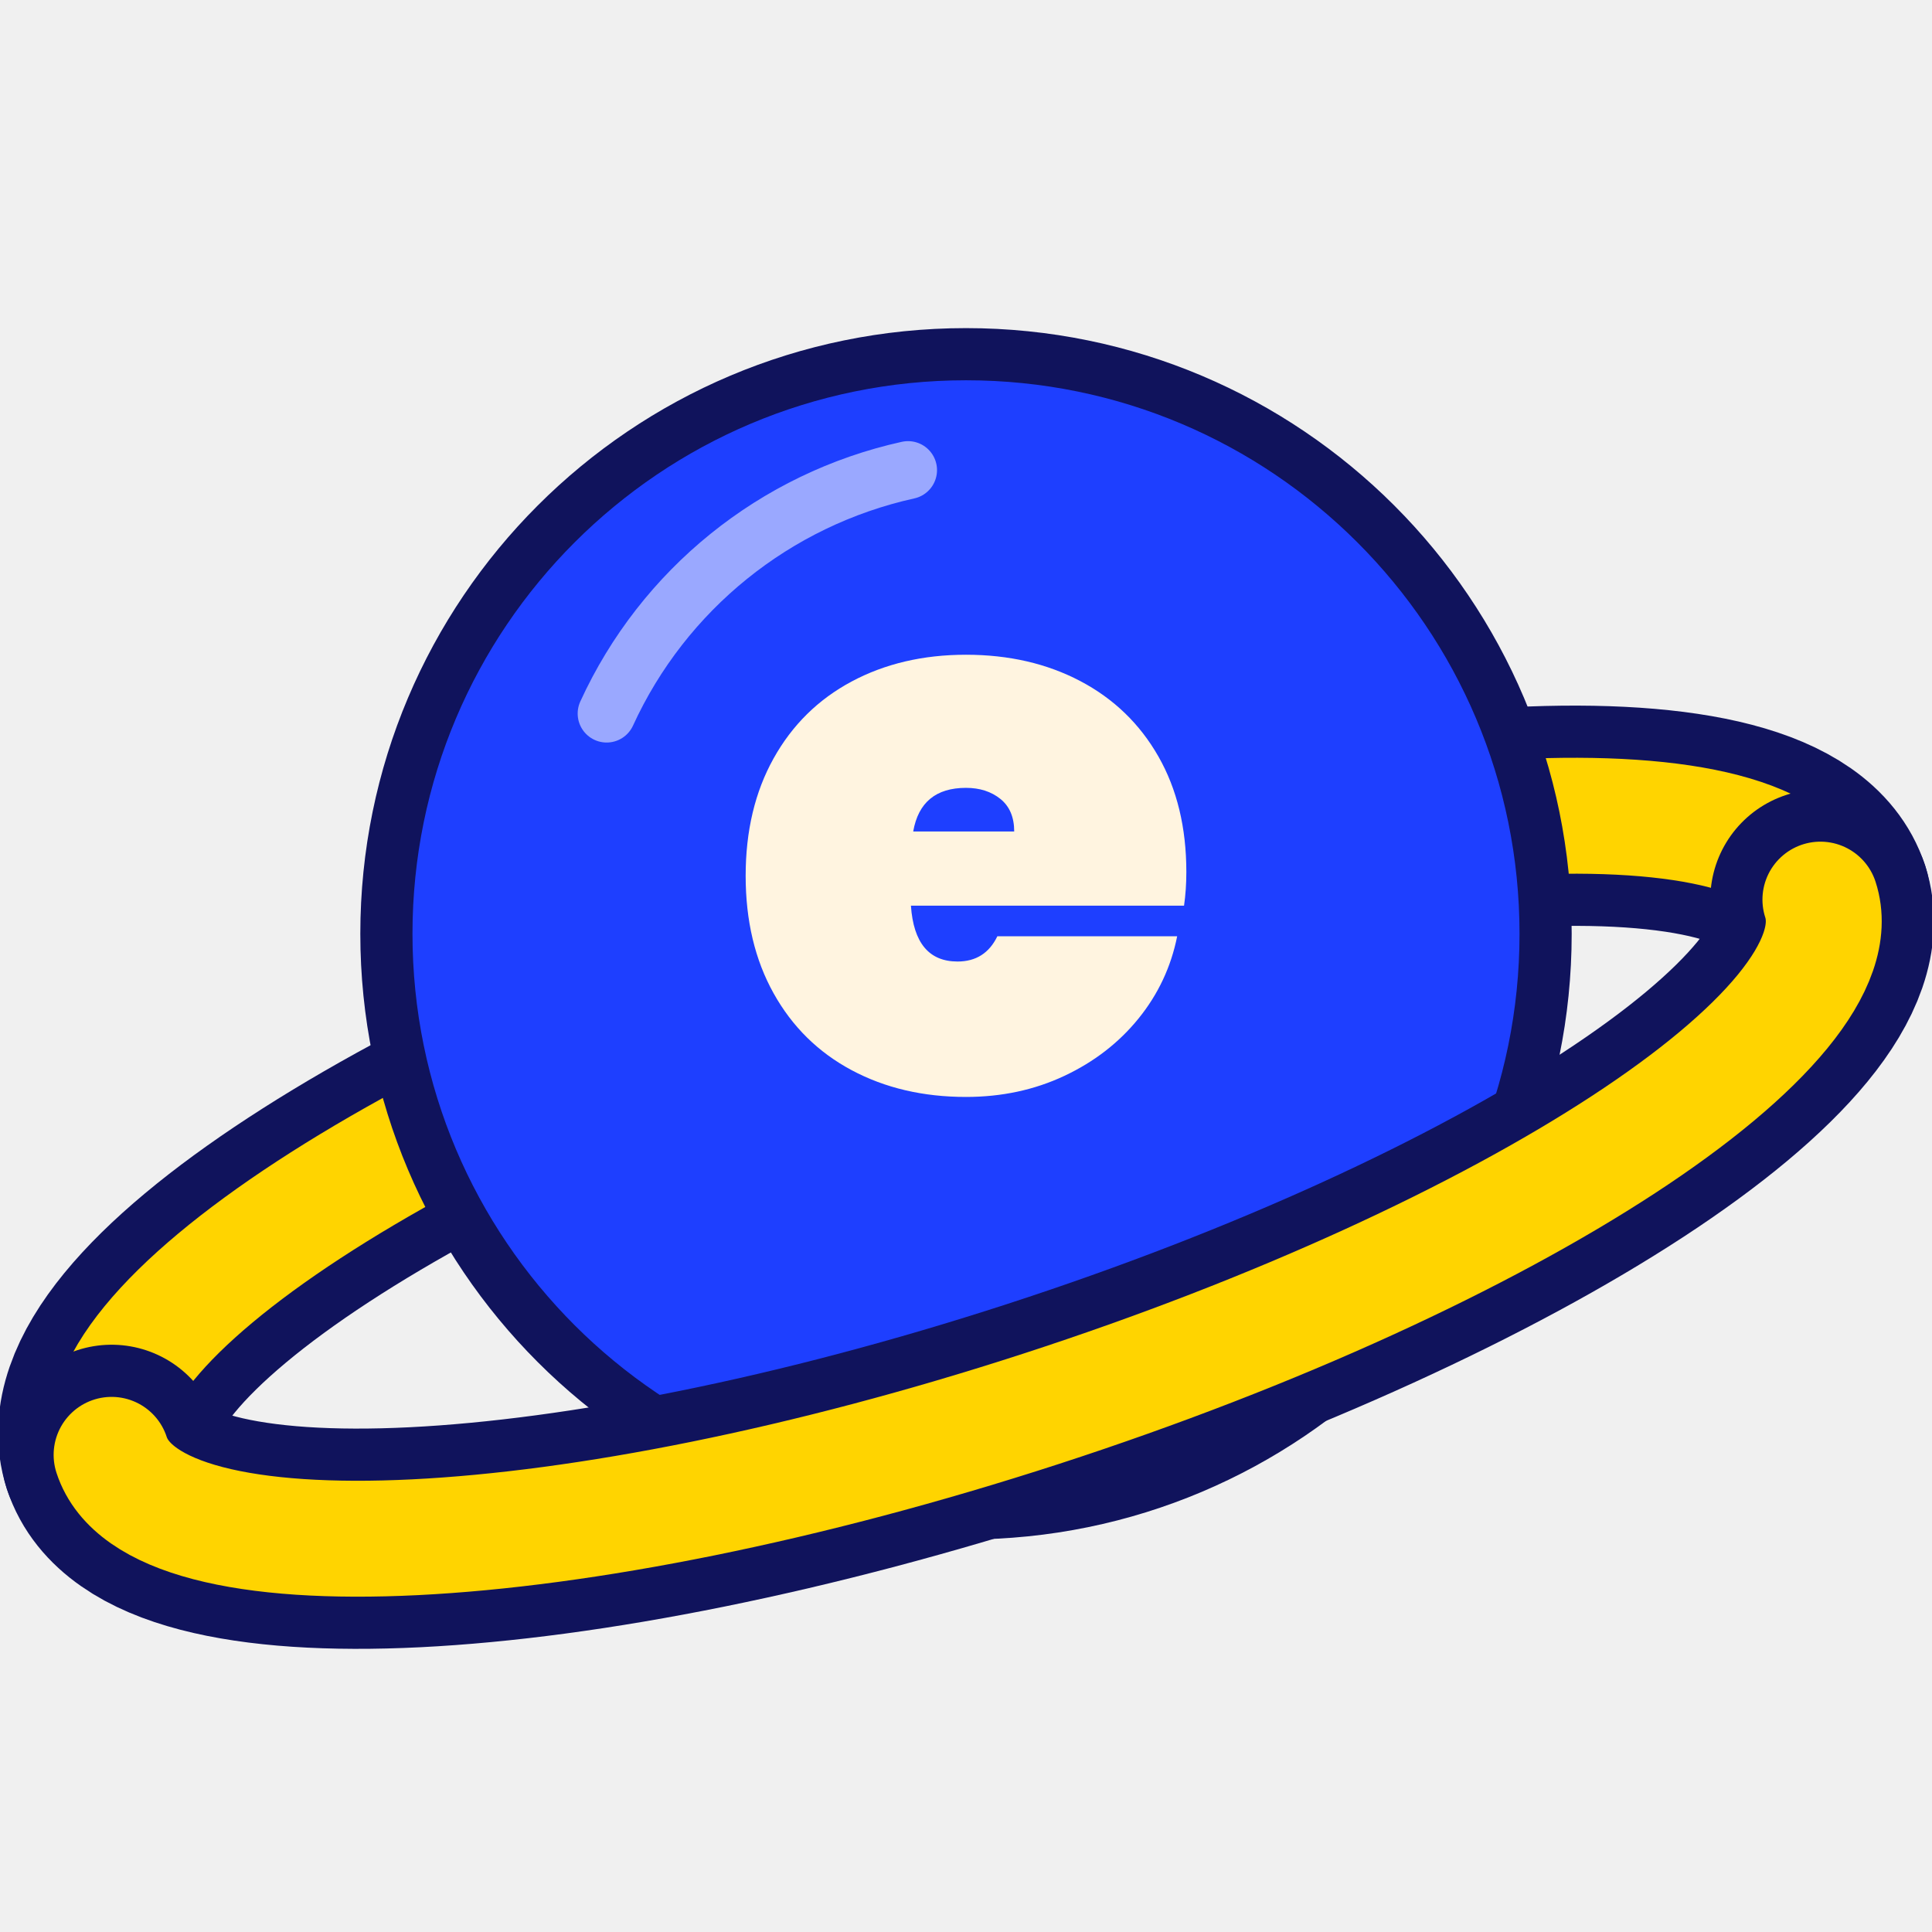
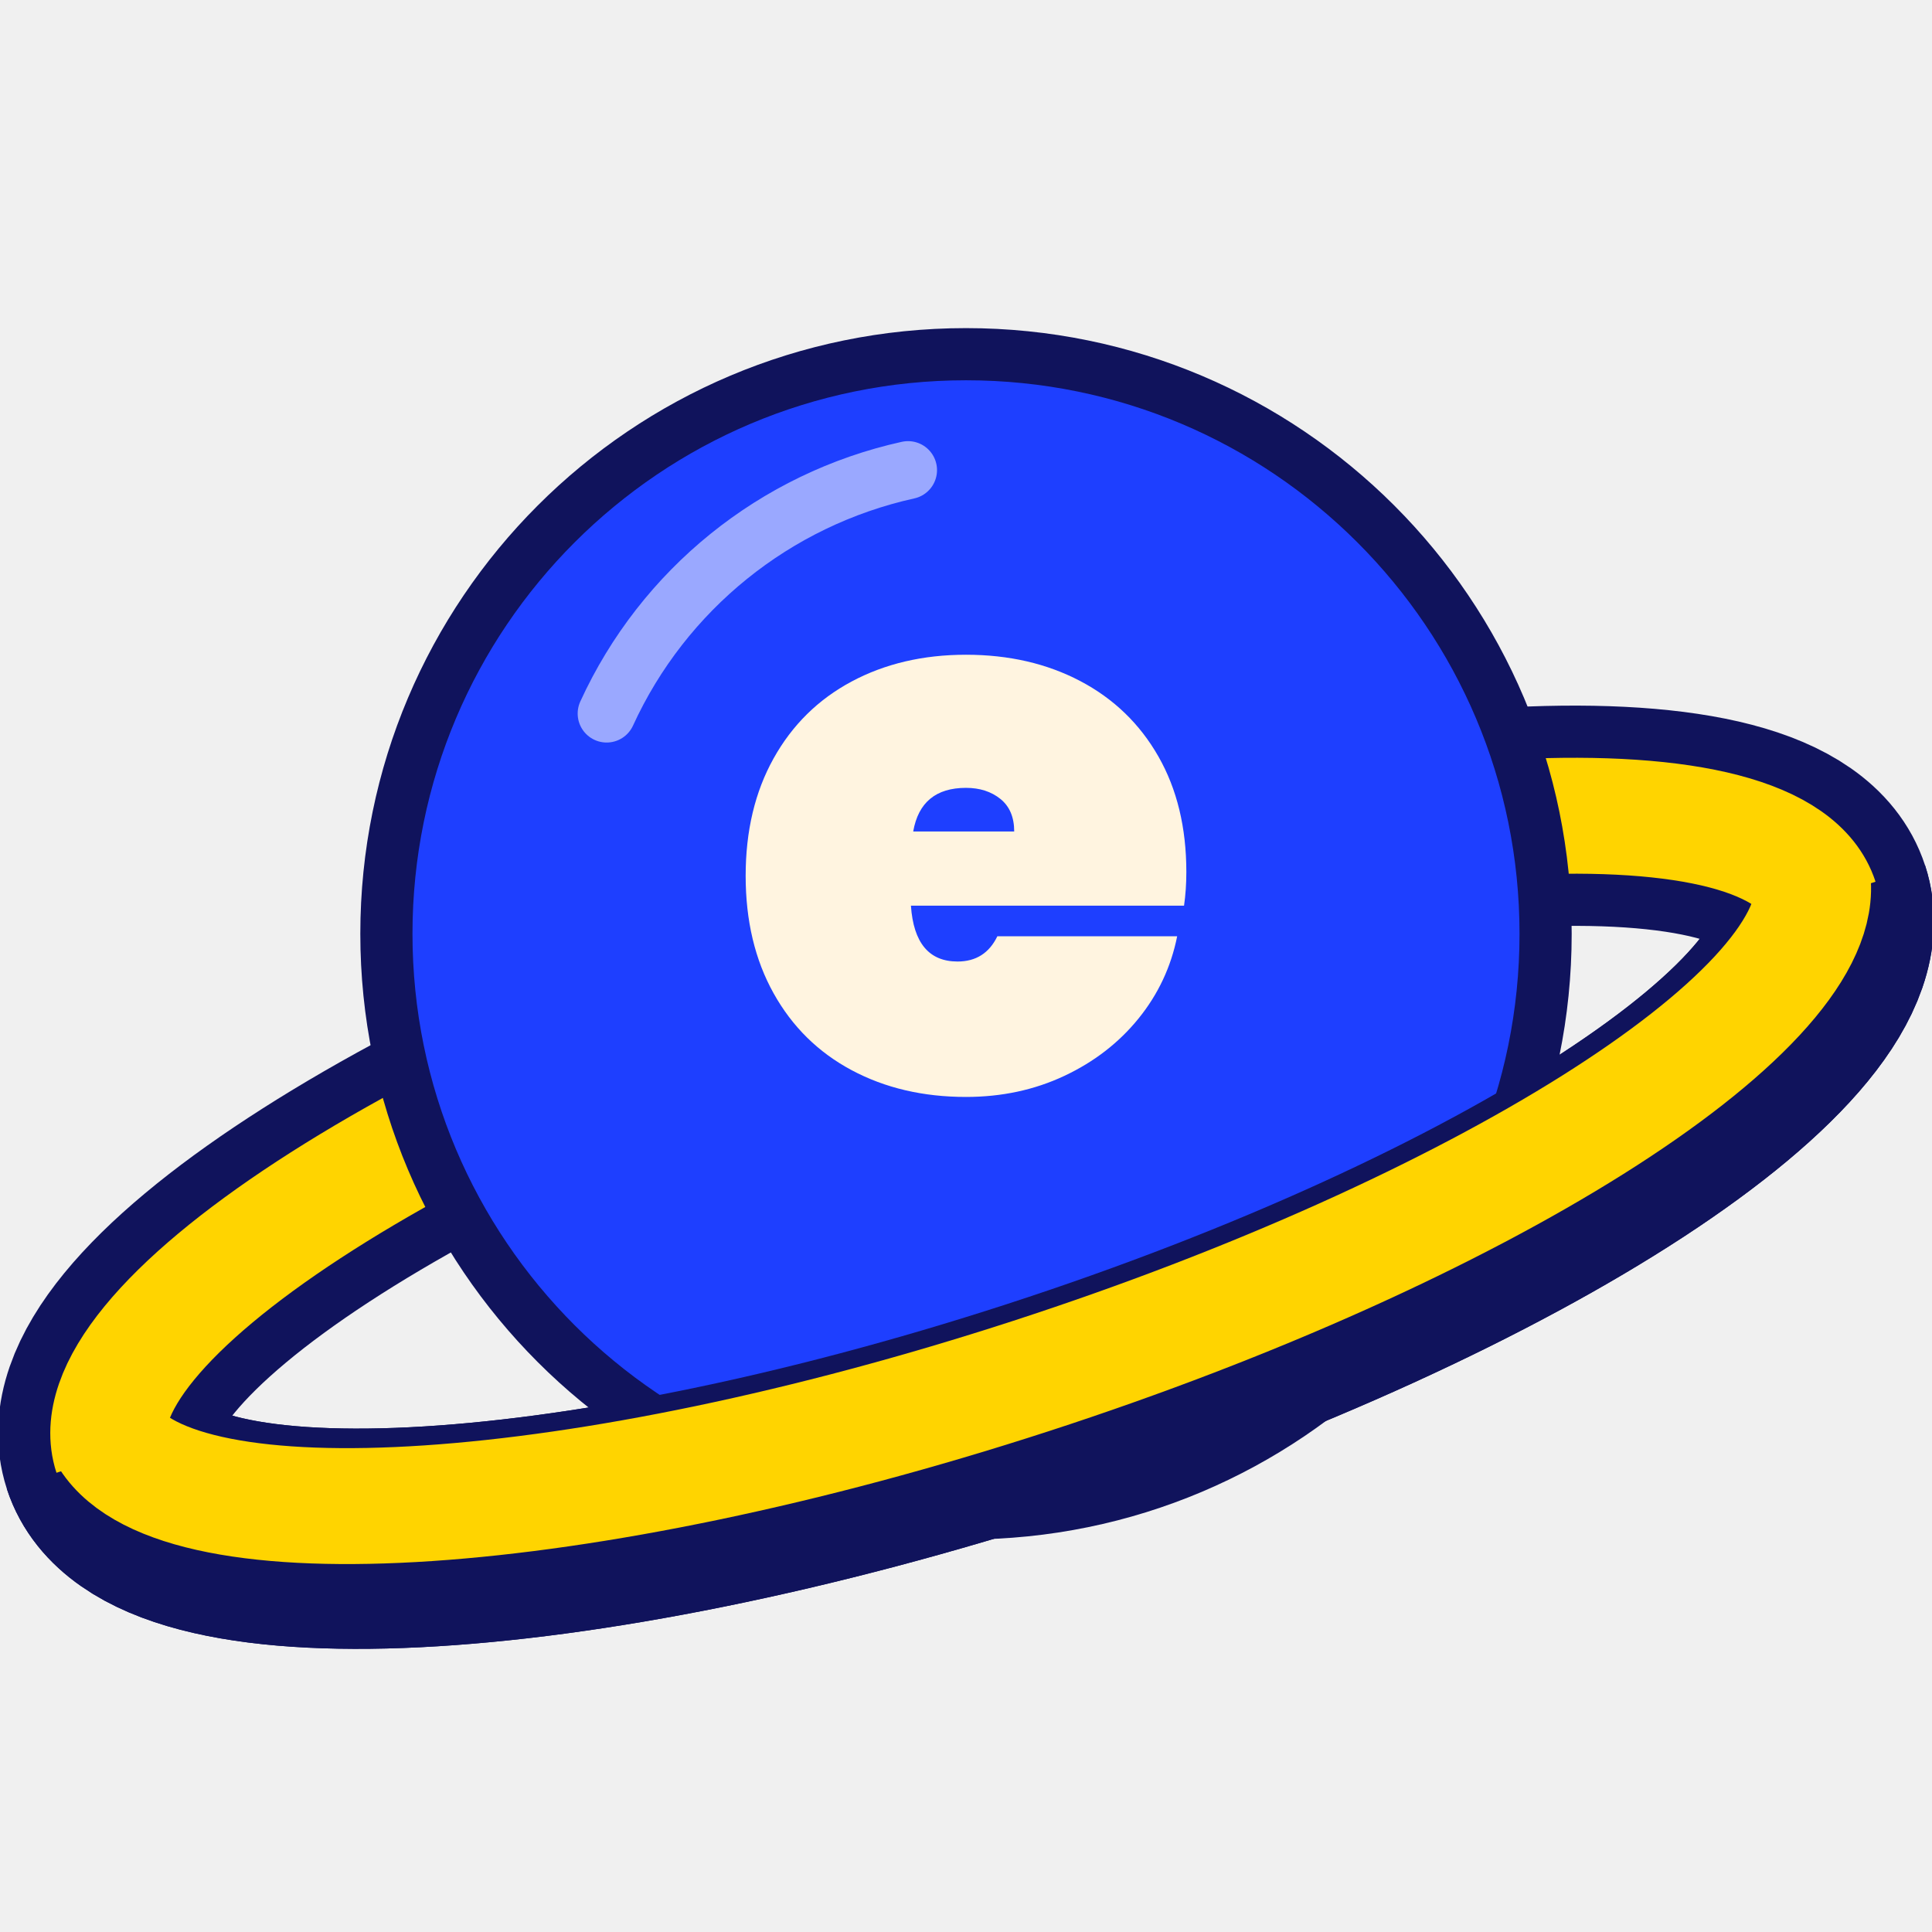
<svg xmlns="http://www.w3.org/2000/svg" viewBox="0 0 120 120" role="img" aria-label="Planeta E">
  <g transform="rotate(-18 60.00 73.12)">
-     <path d="M4.20,73.12 A55.80,15.12 0 0 1 115.80,73.12" fill="none" stroke="#10135C" stroke-width="13.68" stroke-linecap="round" />
-     <path d="M4.20,73.12 A55.80,15.12 0 0 1 115.80,73.12" fill="none" stroke="#FFD400" stroke-width="7.20" stroke-linecap="round" />
+     <path d="M4.20,73.12 A55.80,15.12 0 0 1 115.80,73.12 A55.80,15.12 0 0 1 4.20,73.12 Z" fill="none" stroke="#10135C" stroke-width="13.68" stroke-linecap="butt" />
+     <path d="M4.20,73.12 A55.80,15.12 0 0 1 115.80,73.12 A55.80,15.12 0 0 1 4.20,73.12 Z" fill="none" stroke="#FFD400" stroke-width="7.20" stroke-linecap="butt" />
  </g>
  <circle cx="60.00" cy="58.00" r="36.00" fill="#1E3FFF" stroke="#10135C" stroke-width="3.24" />
  <path d="M37.68,44.32 a27.00,27.00 0 0 1 18.72,-15.12" fill="none" stroke="#fff" stroke-opacity=".55" stroke-width="3.60" stroke-linecap="round" />
  <path d="M73.543 56.253H56.579Q56.816 59.722 59.477 59.722Q61.188 59.722 61.948 58.154H73.116Q72.545 61.005 70.716 63.262Q68.886 65.52 66.106 66.826Q63.326 68.133 60.0 68.133Q56.008 68.133 52.896 66.47Q49.783 64.807 48.049 61.694Q46.314 58.582 46.314 54.4Q46.314 50.218 48.049 47.106Q49.783 43.993 52.896 42.33Q56.008 40.667 60.0 40.667Q63.992 40.667 67.104 42.306Q70.217 43.946 71.951 46.987Q73.686 50.028 73.686 54.162Q73.686 55.255 73.543 56.253ZM62.994 51.644Q62.994 50.313 62.138 49.624Q61.283 48.935 60.0 48.935Q57.196 48.935 56.721 51.644Z" fill="#FFF4E0" />
  <g transform="rotate(-18 60.00 73.12)">
-     <path d="M115.80,73.12 A55.80,15.12 0 0 1 4.20,73.12" fill="none" stroke="#10135C" stroke-width="13.68" stroke-linecap="round" />
-     <path d="M115.80,73.12 A55.80,15.12 0 0 1 4.20,73.12" fill="none" stroke="#FFD400" stroke-width="7.20" stroke-linecap="round" />
+     <path d="M115.80,73.12 A55.80,15.12 0 0 1 4.20,73.12" fill="none" stroke="#10135C" stroke-width="13.68" stroke-linecap="butt" />
+     <path d="M115.66,72.06 A55.80,15.12 0 0 1 4.34,72.06" fill="none" stroke="#FFD400" stroke-width="7.20" stroke-linecap="butt" />
  </g>
</svg>
